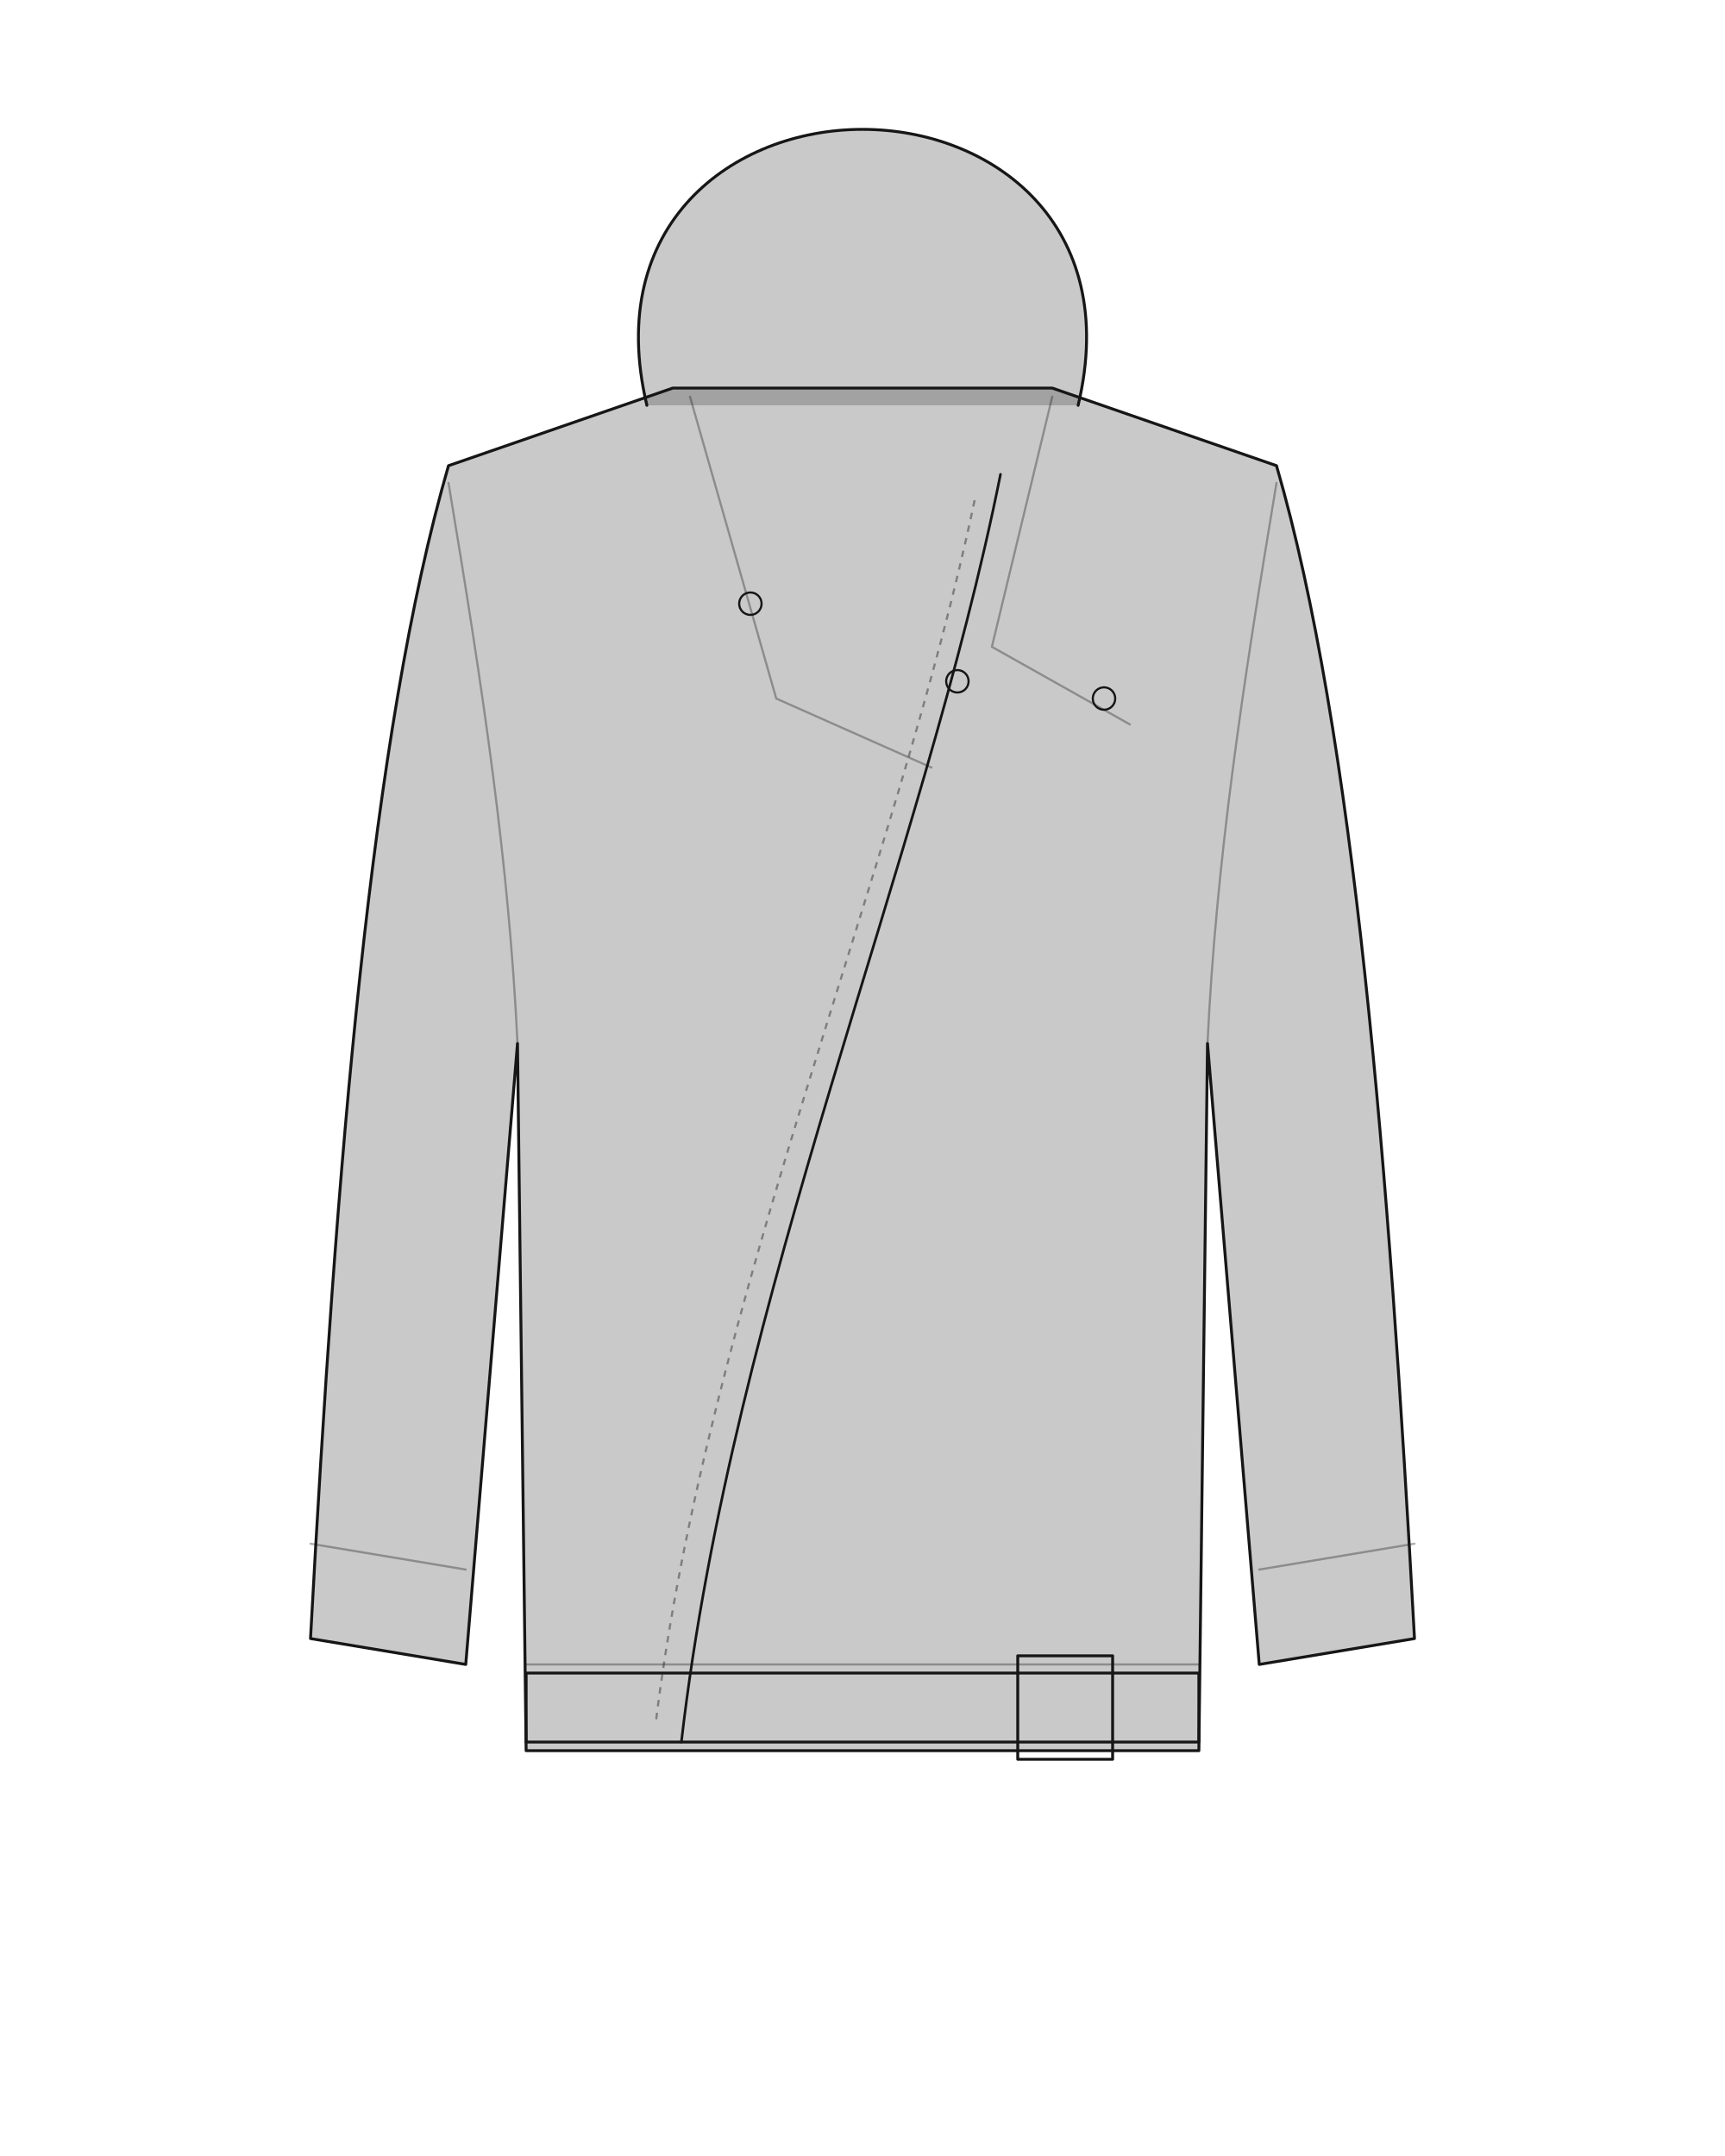
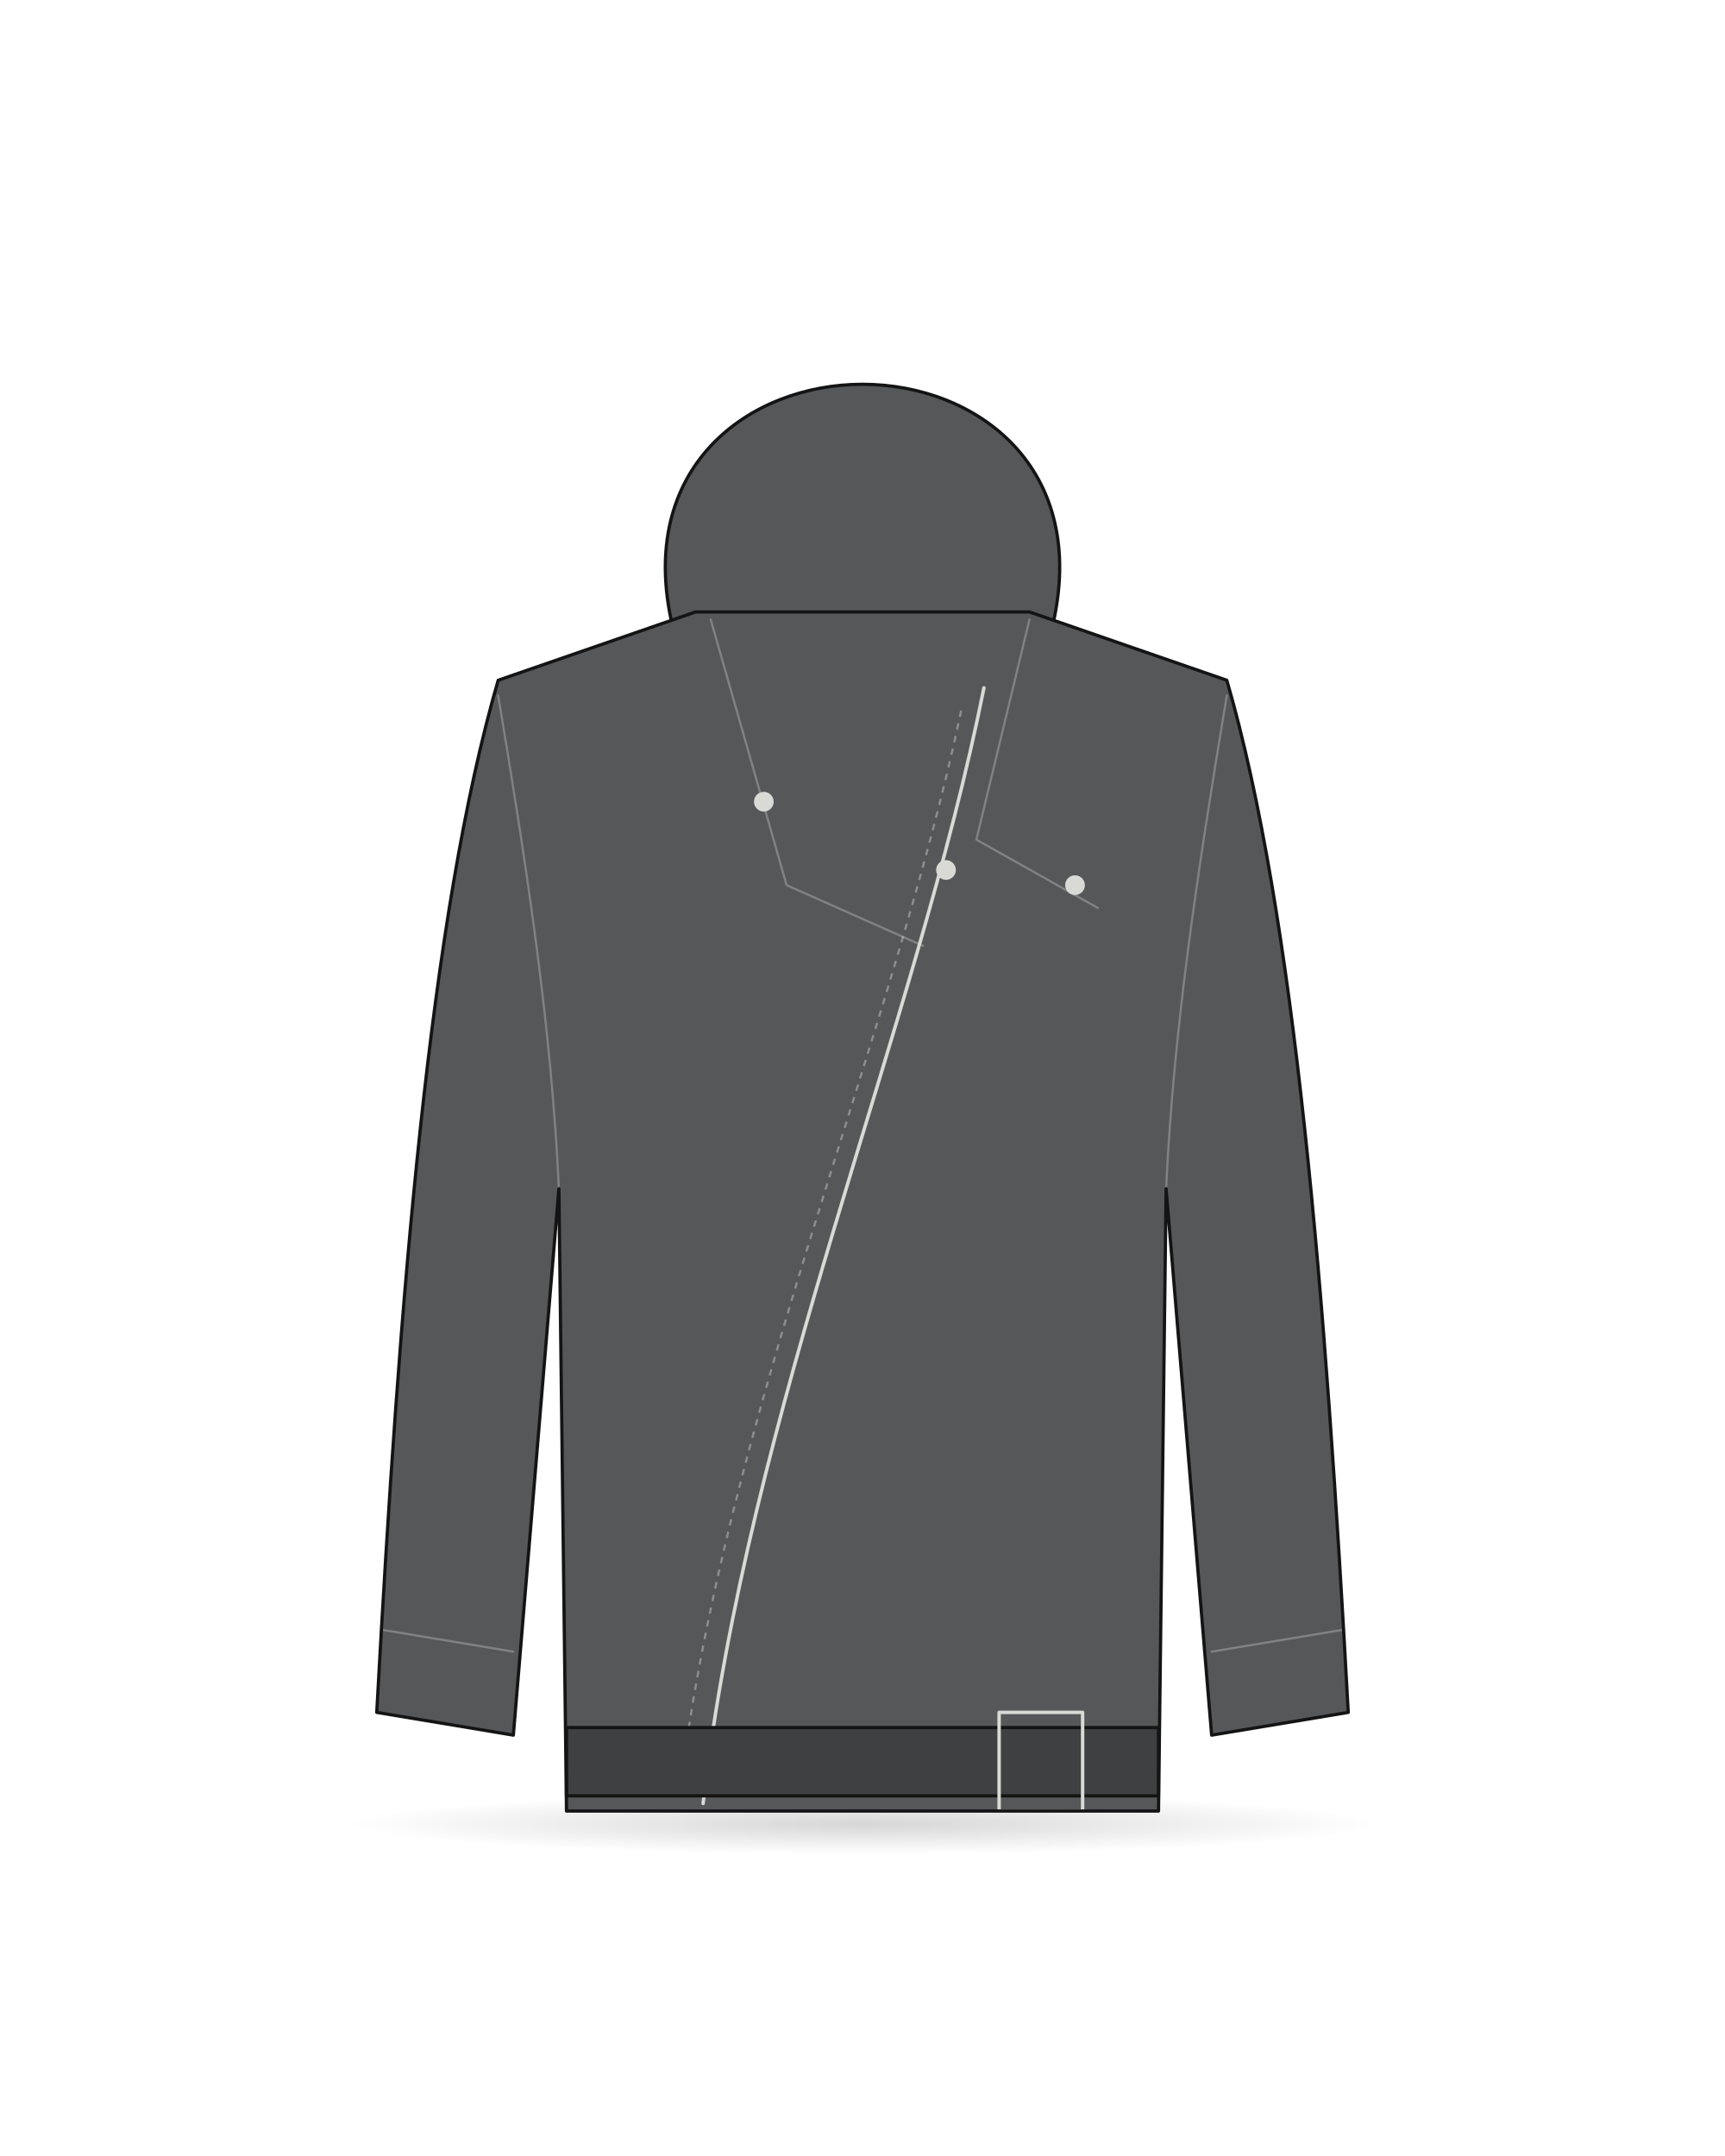
<svg xmlns="http://www.w3.org/2000/svg" viewBox="0 0 400 500" width="800" height="1000" preserveAspectRatio="xMidYMid slice">
-   <clipPath id="c5">
-     <path d="M156 90 L104 108 C86 170 78 270 72 380 L108 386 L120 242 L122 406 L278 406 L280 242 L292 386 L328 380 C322 270 314 170 296 108 L244 90 Z" />
-   </clipPath>
-   <path d="M156 90 L104 108 C86 170 78 270 72 380 L108 386 L120 242 L122 406 L278 406 L280 242 L292 386 L328 380 C322 270 314 170 296 108 L244 90 Z" fill="#3E403F" fill-opacity="0.28" />
-   <path d="M150 94 C140 52 170 30 200 30 C230 30 260 52 250 94 Z" fill="#3E403F" fill-opacity=".28" />
-   <path d="M150 94 C140 52 170 30 200 30 C230 30 260 52 250 94" fill="none" stroke="#161616" stroke-width="1.35" stroke-linecap="round" stroke-linejoin="round" vector-effect="non-scaling-stroke" />
-   <path d="M160 92 L180 162 L216 178 M244 92 L230 150 L262 168 M120 242 C118 200 112 160 104 112 M280 242 C282 200 288 160 296 112 M72 358 L108 364 M292 364 L328 358 M122 386 L278 386" fill="none" stroke="#161616" stroke-width="1" stroke-linecap="round" stroke-linejoin="round" vector-effect="non-scaling-stroke" opacity="0.34" />
-   <path d="M232 110 C214 200 170 300 158 404" fill="none" stroke="#161616" stroke-width="1.2" stroke-linecap="round" stroke-linejoin="round" vector-effect="non-scaling-stroke" />
-   <path d="M226 116 C208 202 164 302 152 400" fill="none" stroke="#161616" stroke-width="1" stroke-linecap="butt" stroke-linejoin="round" vector-effect="non-scaling-stroke" stroke-dasharray="3 3" opacity="0.42" />
-   <circle cx="174" cy="140" r="2.6" fill="none" stroke="#161616" stroke-width="1" vector-effect="non-scaling-stroke" />
-   <circle cx="222" cy="158" r="2.6" fill="none" stroke="#161616" stroke-width="1" vector-effect="non-scaling-stroke" />
-   <circle cx="256" cy="162" r="2.6" fill="none" stroke="#161616" stroke-width="1" vector-effect="non-scaling-stroke" />
-   <path d="M122 388 L278 388 L278 404 L122 404 Z" fill="none" stroke="#161616" stroke-width="1.35" stroke-linecap="round" stroke-linejoin="round" vector-effect="non-scaling-stroke" />
-   <path d="M236 384 L258 384 L258 408 L236 408 Z" fill="none" stroke="#161616" stroke-width="1.35" stroke-linecap="round" stroke-linejoin="round" vector-effect="non-scaling-stroke" />
-   <path d="M156 90 L104 108 C86 170 78 270 72 380 L108 386 L120 242 L122 406 L278 406 L280 242 L292 386 L328 380 C322 270 314 170 296 108 L244 90 Z" fill="none" stroke="#161616" stroke-width="1.35" stroke-linecap="round" stroke-linejoin="round" vector-effect="non-scaling-stroke" />
+   <defs>
+     <radialGradient id="sh">
+       <stop offset="0" stop-color="#000" stop-opacity=".16" />
+       <stop offset="1" stop-color="#000" stop-opacity="0" />
+     </radialGradient>
+   </defs>
+   <ellipse cx="200" cy="423" rx="119" ry="7" fill="url(#sh)" />
+   <g transform="translate(200 420) scale(0.88) translate(-200 -406)">
+     <path d="M150 94 C140 52 170 30 200 30 C230 30 260 52 250 94 C234 102 216 104 200 104 C184 104 166 102 150 94 Z" fill="#555759" />
+     <path d="M150 94 C140 52 170 30 200 30 C230 30 260 52 250 94 C234 102 216 104 200 104 C184 104 166 102 150 94 Z" fill="none" stroke="#141414" stroke-width="1.5" stroke-linecap="round" stroke-linejoin="round" vector-effect="non-scaling-stroke" />
+     <path d="M156 90 L104 108 C86 170 78 270 72 380 L108 386 L120 242 L122 406 L278 406 L280 242 L292 386 L328 380 C322 270 314 170 296 108 L244 90 Z" fill="#555759" />
+     <path d="M160 92 L180 162 L216 178 M244 92 L230 150 L262 168 M120 242 C118 200 112 160 104 112 M280 242 C282 200 288 160 296 112 M72 358 L108 364 M292 364 L328 358" fill="none" stroke="#F2F1EE" stroke-width="1" stroke-linecap="round" stroke-linejoin="round" vector-effect="non-scaling-stroke" stroke-opacity="0.28" />
+     <path d="M232 110 C214 200 170 300 158 404" fill="none" stroke="#D9D9D6" stroke-width="1.6" stroke-linecap="round" stroke-linejoin="round" vector-effect="non-scaling-stroke" />
+     <path d="M226 116 C208 202 164 302 152 400" fill="none" stroke="#F2F1EE" stroke-width="1" stroke-linecap="butt" stroke-linejoin="round" vector-effect="non-scaling-stroke" stroke-dasharray="3 3" stroke-opacity="0.36" />
+     <circle cx="174" cy="140" r="2.6" fill="#D9D9D6" />
+     <circle cx="222" cy="158" r="2.6" fill="#D9D9D6" />
+     <circle cx="256" cy="162" r="2.6" fill="#D9D9D6" />
+     <path d="M122 384 L278 384 L278 402 L122 402 Z" fill="#3E4042" />
+     <path d="M122 384 L278 384 L278 402 L122 402 Z" fill="none" stroke="#141414" stroke-width="1.5" stroke-linecap="round" stroke-linejoin="round" vector-effect="non-scaling-stroke" />
+     <path d="M236 380 L258 380 L258 406 L236 406 Z" fill="none" stroke="#D9D9D6" stroke-width="1.6" stroke-linecap="round" stroke-linejoin="round" vector-effect="non-scaling-stroke" />
+     <path d="M156 90 L104 108 C86 170 78 270 72 380 L108 386 L120 242 L122 406 L278 406 L280 242 L292 386 L328 380 C322 270 314 170 296 108 L244 90 Z" fill="none" stroke="#141414" stroke-width="1.5" stroke-linecap="round" stroke-linejoin="round" vector-effect="non-scaling-stroke" />
+   </g>
</svg>
